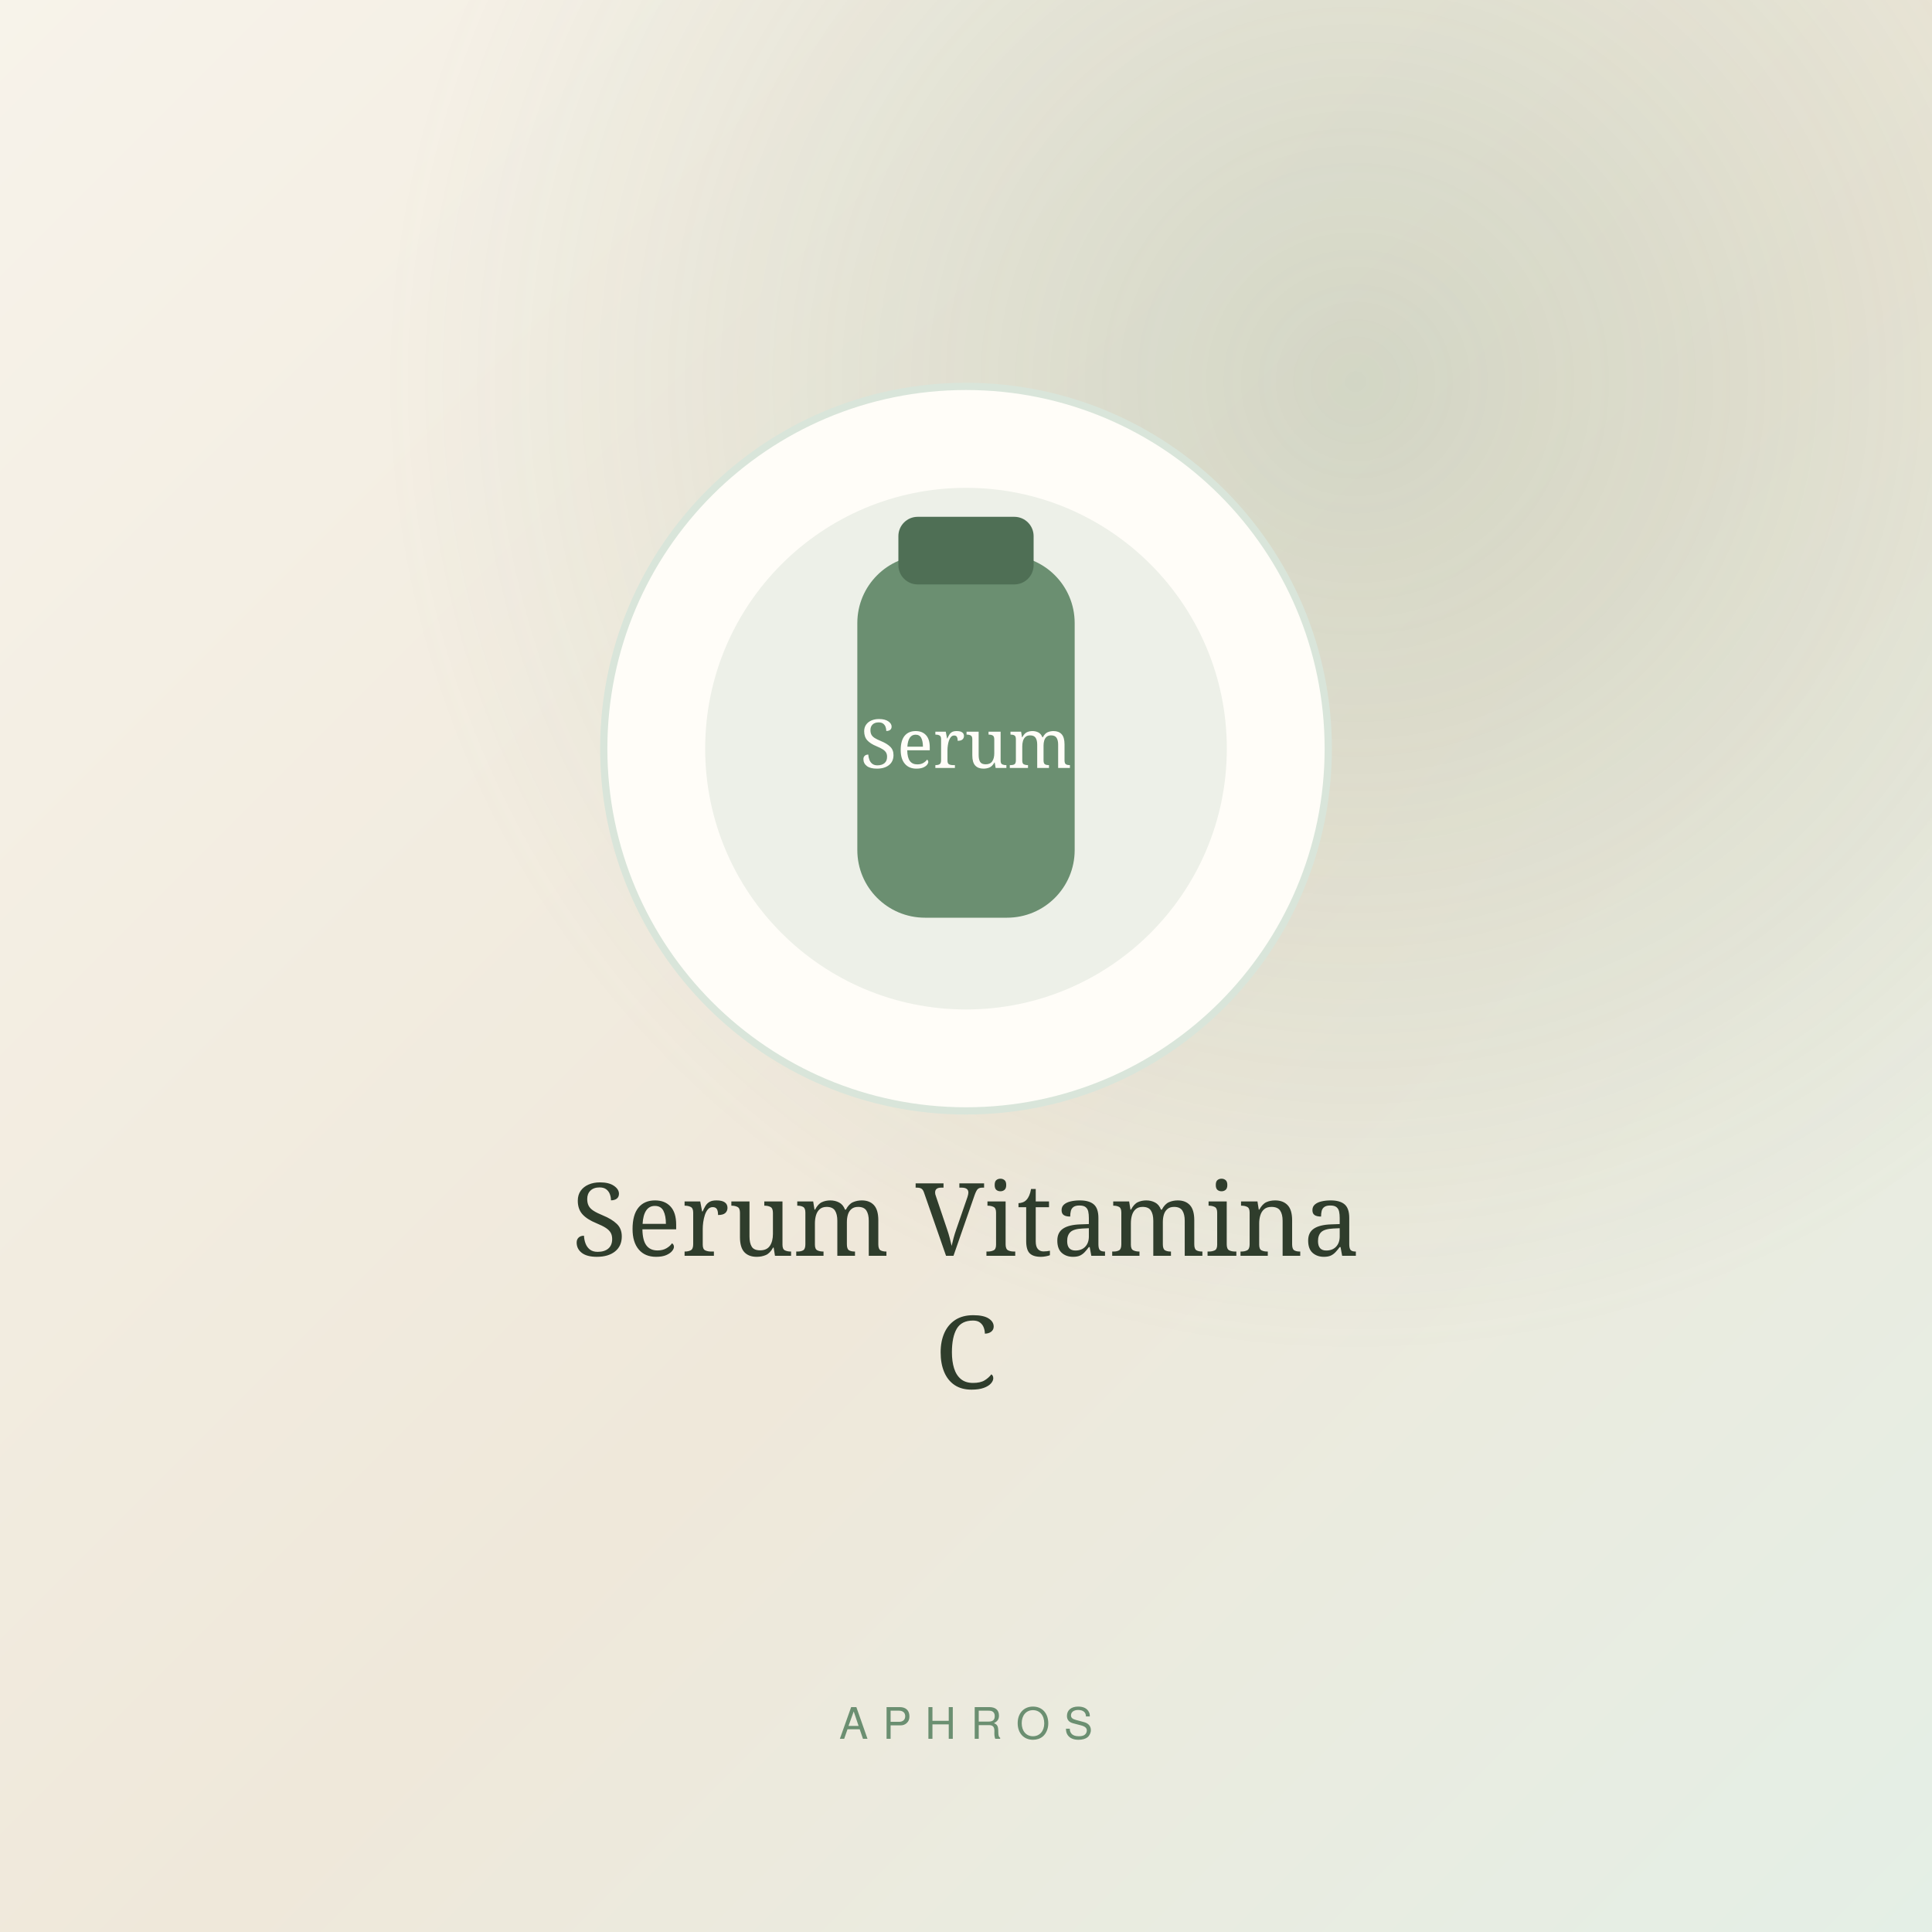
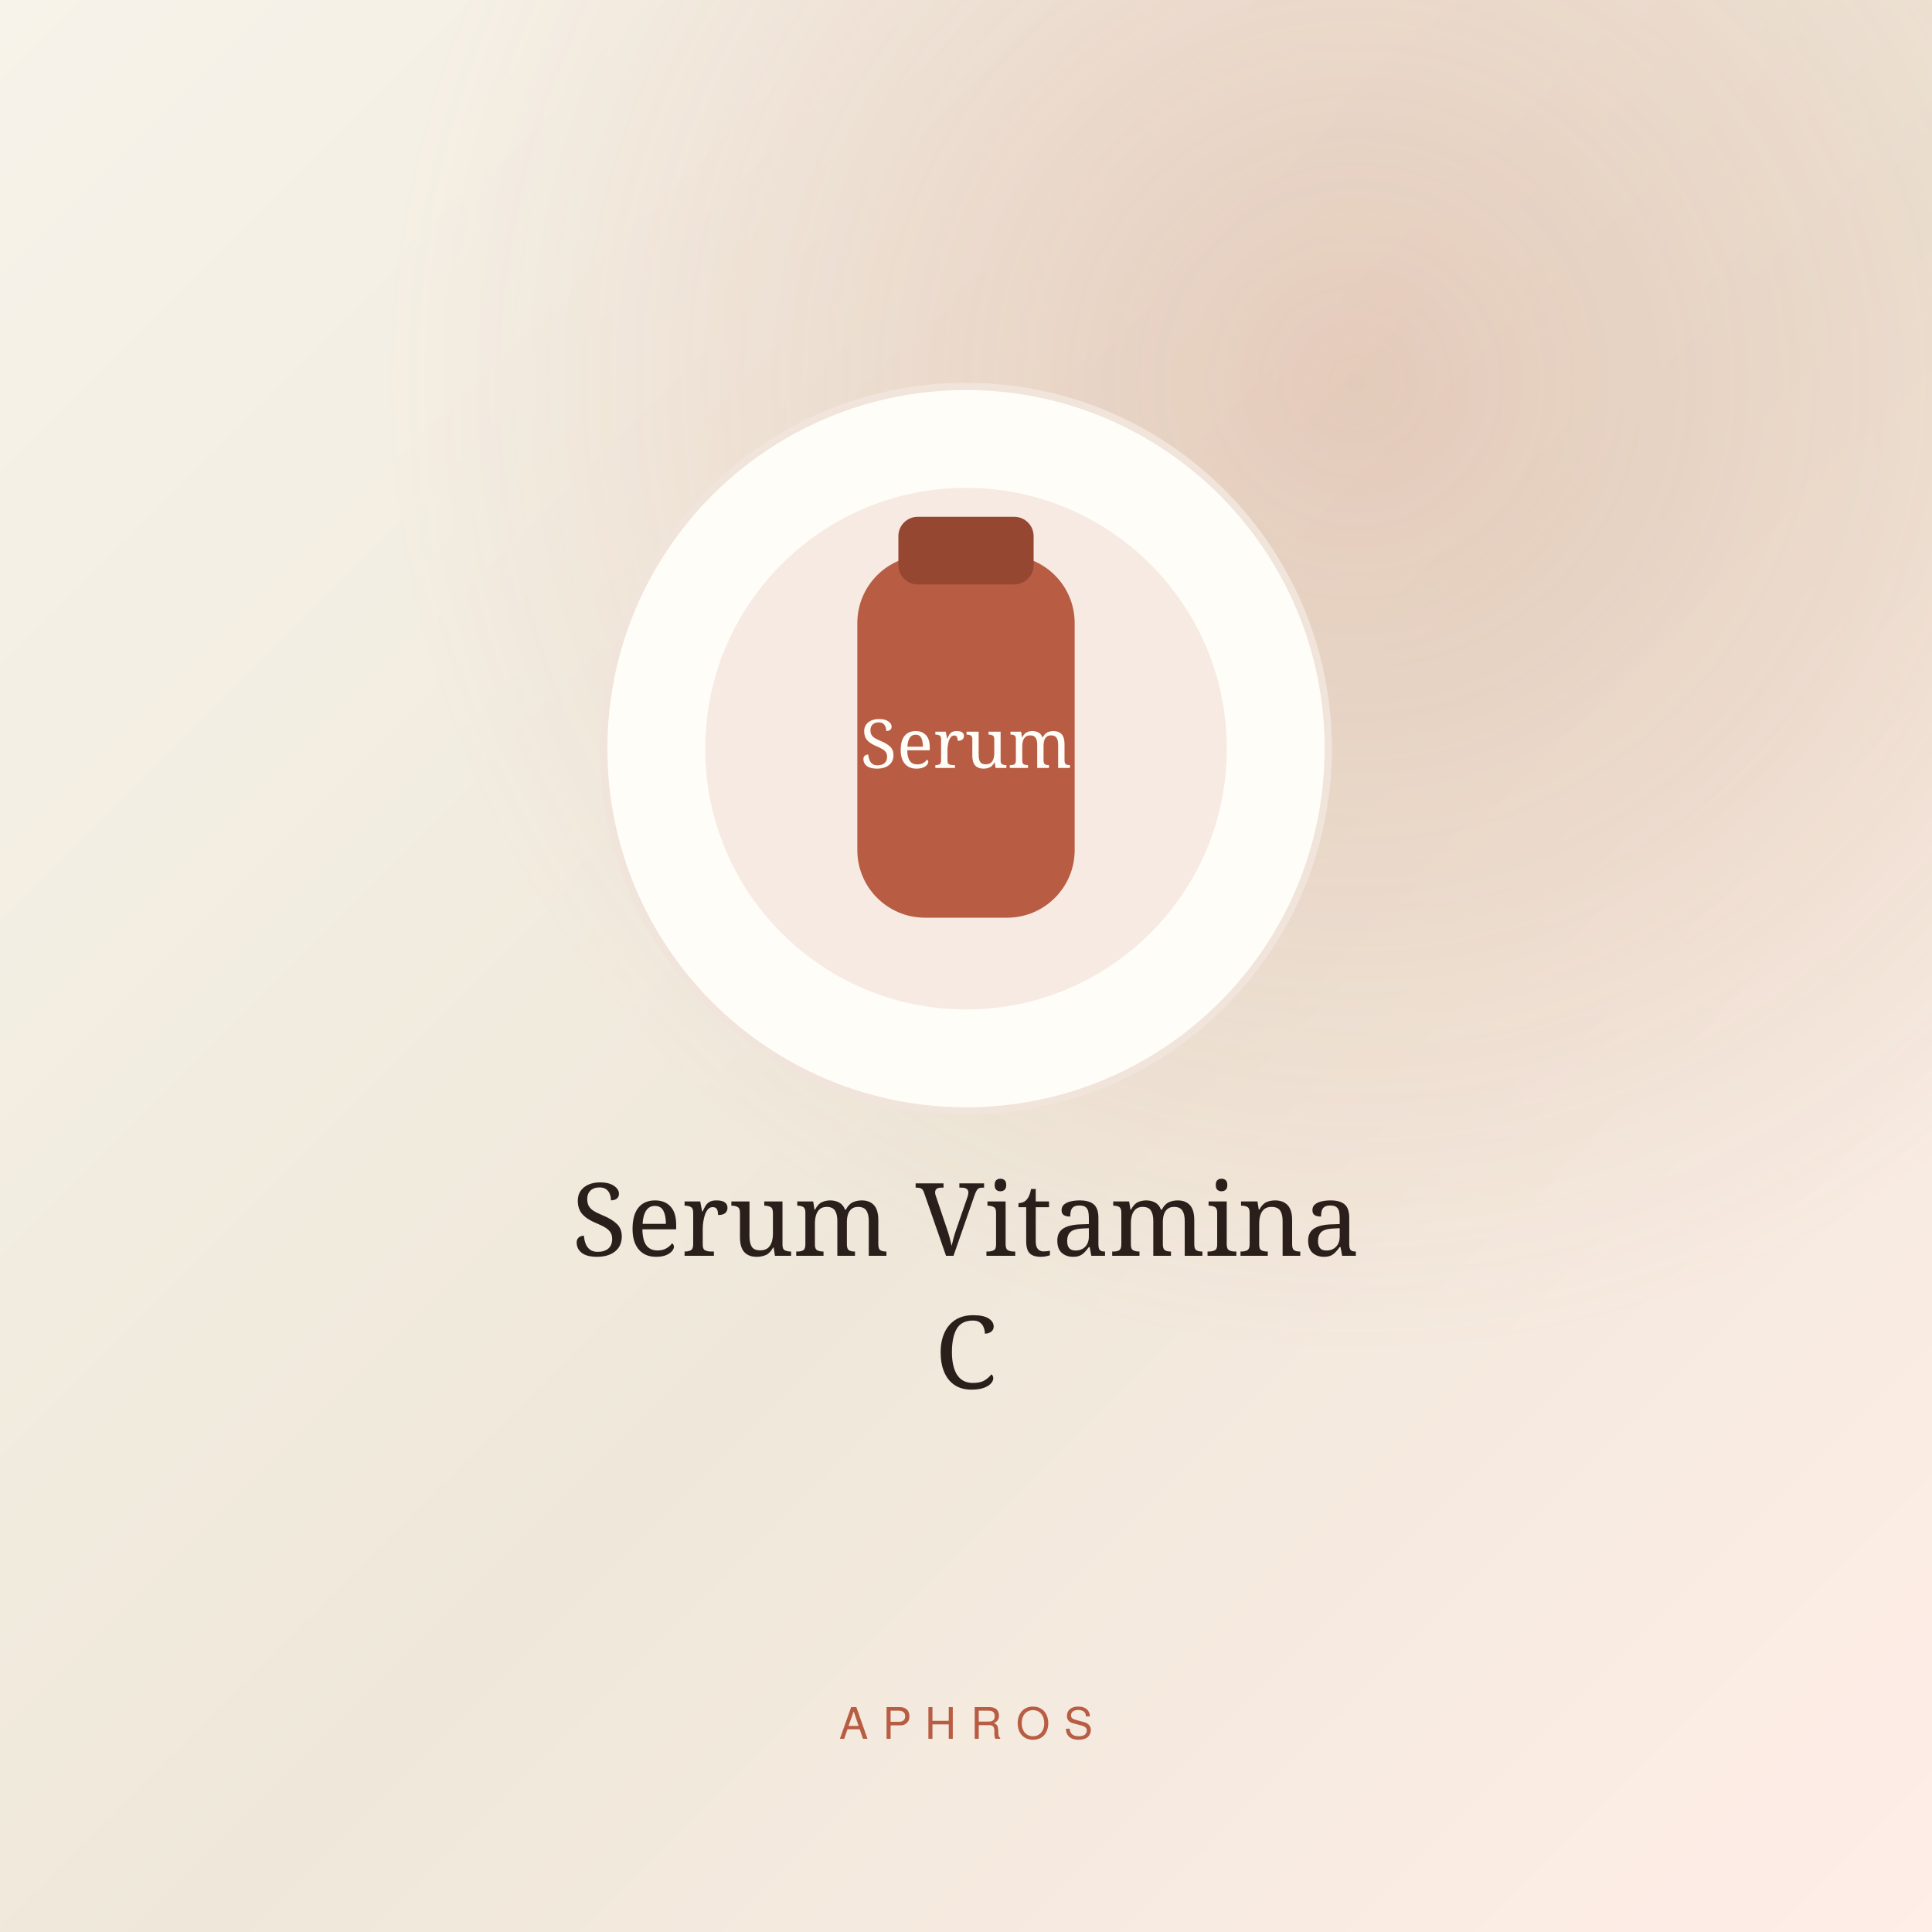
<svg xmlns="http://www.w3.org/2000/svg" width="800" height="800" viewBox="0 0 800 800" role="img" aria-label="Serum Vitamina C">
  <defs>
    <linearGradient id="bg" x1="0" y1="0" x2="1" y2="1">
      <stop offset="0%" stop-color="#f7f3ea" />
      <stop offset="55%" stop-color="#efe8da" />
-       <stop offset="100%" stop-color="#e4efe6" />
+       <stop offset="100%" stop-color="#ffede7" />
    </linearGradient>
    <radialGradient id="glow" cx="70%" cy="20%" r="50%">
-       <stop offset="0%" stop-color="#6b8f71" stop-opacity="0.22" />
-       <stop offset="100%" stop-color="#6b8f71" stop-opacity="0" />
+       <stop offset="0%" stop-color="#b85d43" stop-opacity="0.22" />
+       <stop offset="100%" stop-color="#b85d43" stop-opacity="0" />
    </radialGradient>
  </defs>
  <rect width="800" height="800" fill="url(#bg)" />
  <rect width="800" height="800" fill="url(#glow)" />
-   <circle cx="400" cy="310" r="150" fill="#fffdf8" stroke="#d9e5da" stroke-width="3" />
-   <circle cx="400" cy="310" r="108" fill="#6b8f71" fill-opacity="0.12" />
-   <rect x="355" y="230" width="90" height="150" rx="28" fill="#6b8f71" />
-   <rect x="372" y="214" width="56" height="28" rx="8" fill="#4f6f55" />
+   <circle cx="400" cy="310" r="150" fill="#fffdf8" stroke="#f0e4db" stroke-width="3" />
+   <circle cx="400" cy="310" r="108" fill="#b85d43" fill-opacity="0.12" />
+   <rect x="355" y="230" width="90" height="150" rx="28" fill="#b85d43" />
+   <rect x="372" y="214" width="56" height="28" rx="8" fill="#964731" />
  <text x="400" y="318" text-anchor="middle" font-family="Georgia, serif" font-size="28" fill="#fffdf8">Serum</text>
-   <text x="400" y="520" text-anchor="middle" font-family="Georgia, serif" font-size="42" fill="#2f3d2c">Serum Vitamina</text>
-   <text x="400" y="575" text-anchor="middle" font-family="Georgia, serif" font-size="42" fill="#2f3d2c">C</text>
-   <text x="400" y="720" text-anchor="middle" font-family="Helvetica, Arial, sans-serif" font-size="18" letter-spacing="6" fill="#6b8f71">APHROS</text>
+   <text x="400" y="520" text-anchor="middle" font-family="Georgia, serif" font-size="42" fill="#2b1f1c">Serum Vitamina</text>
+   <text x="400" y="575" text-anchor="middle" font-family="Georgia, serif" font-size="42" fill="#2b1f1c">C</text>
+   <text x="400" y="720" text-anchor="middle" font-family="Helvetica, Arial, sans-serif" font-size="18" letter-spacing="6" fill="#b85d43">APHROS</text>
</svg>
